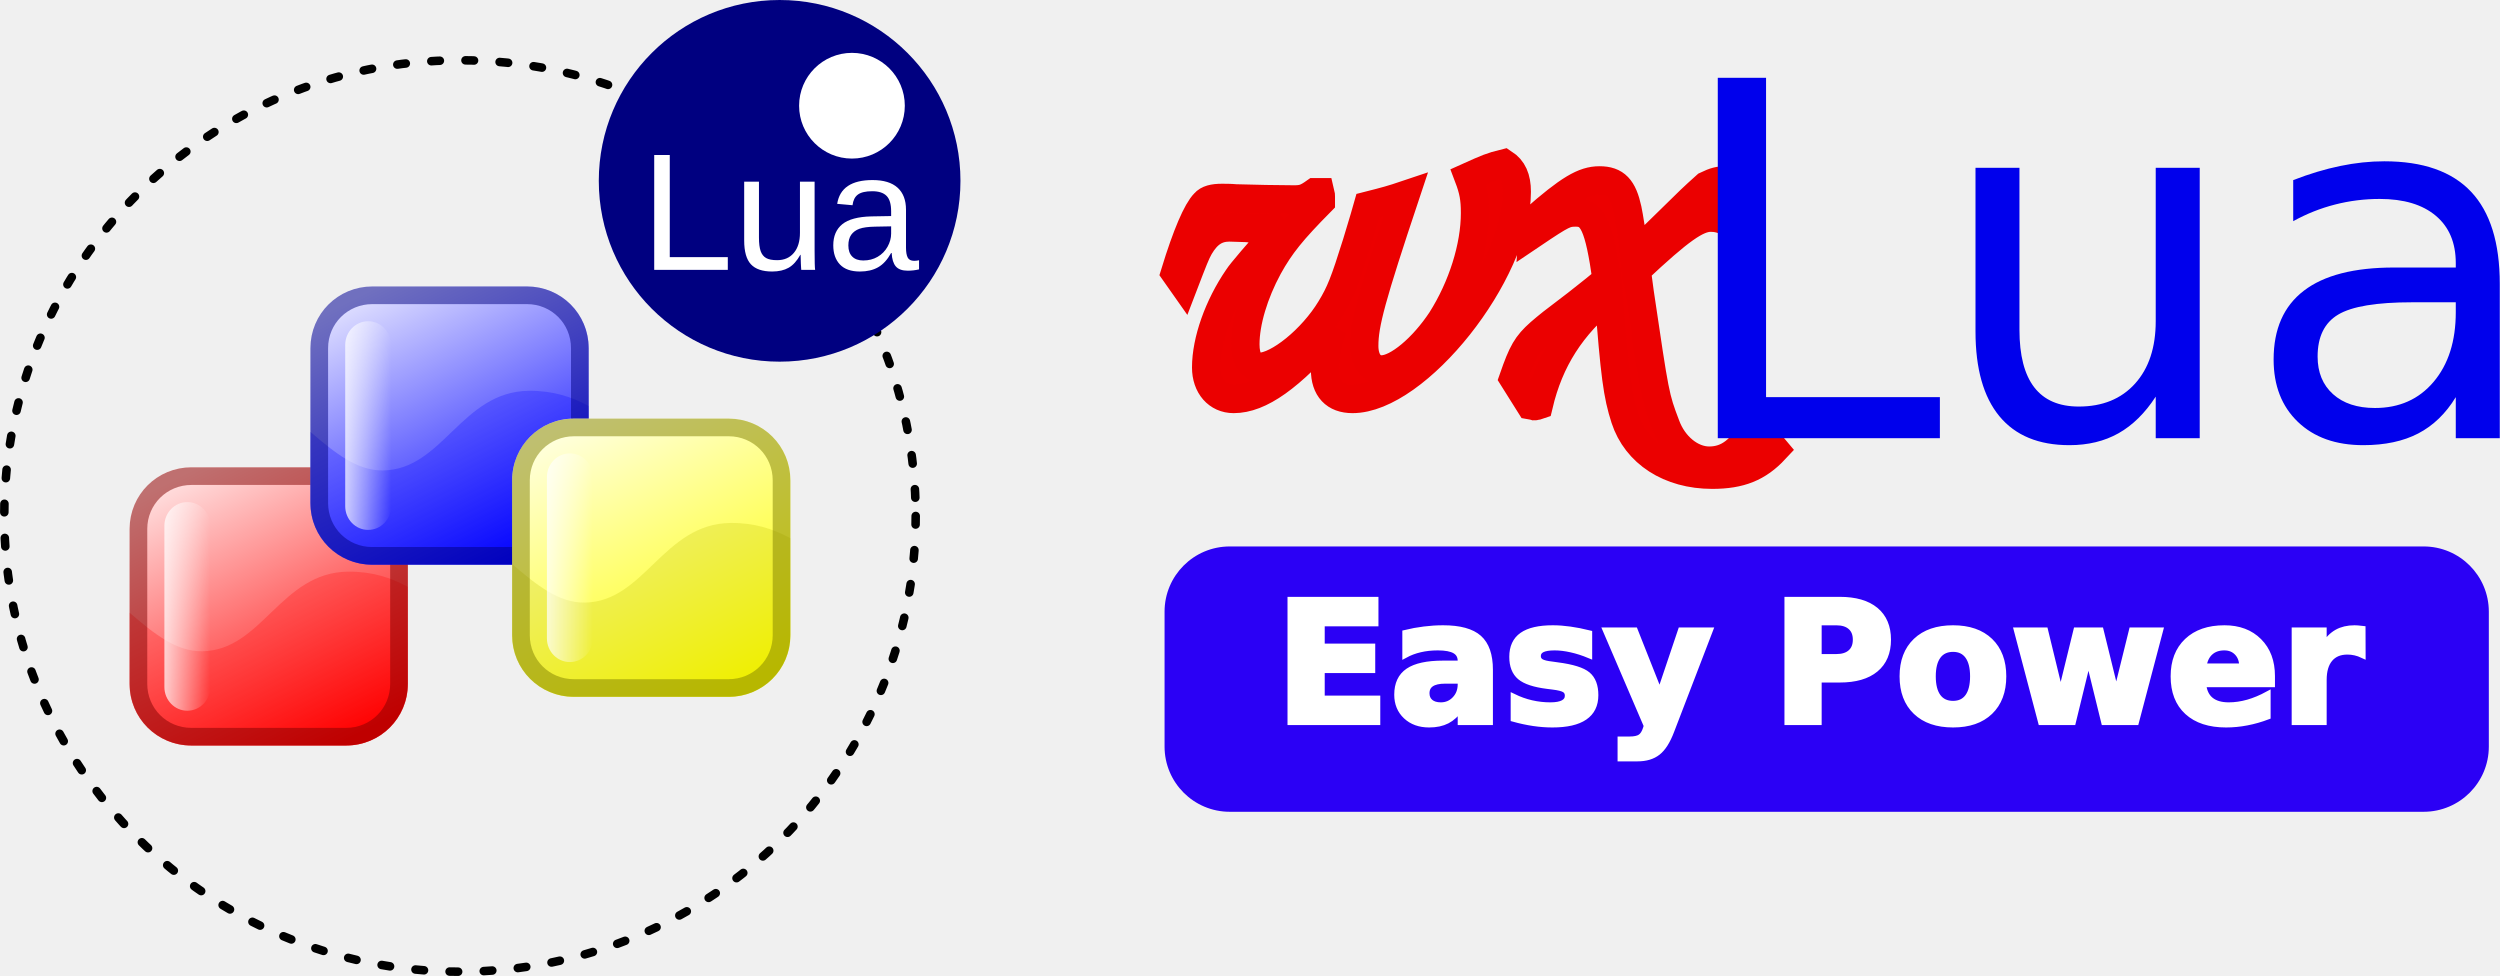
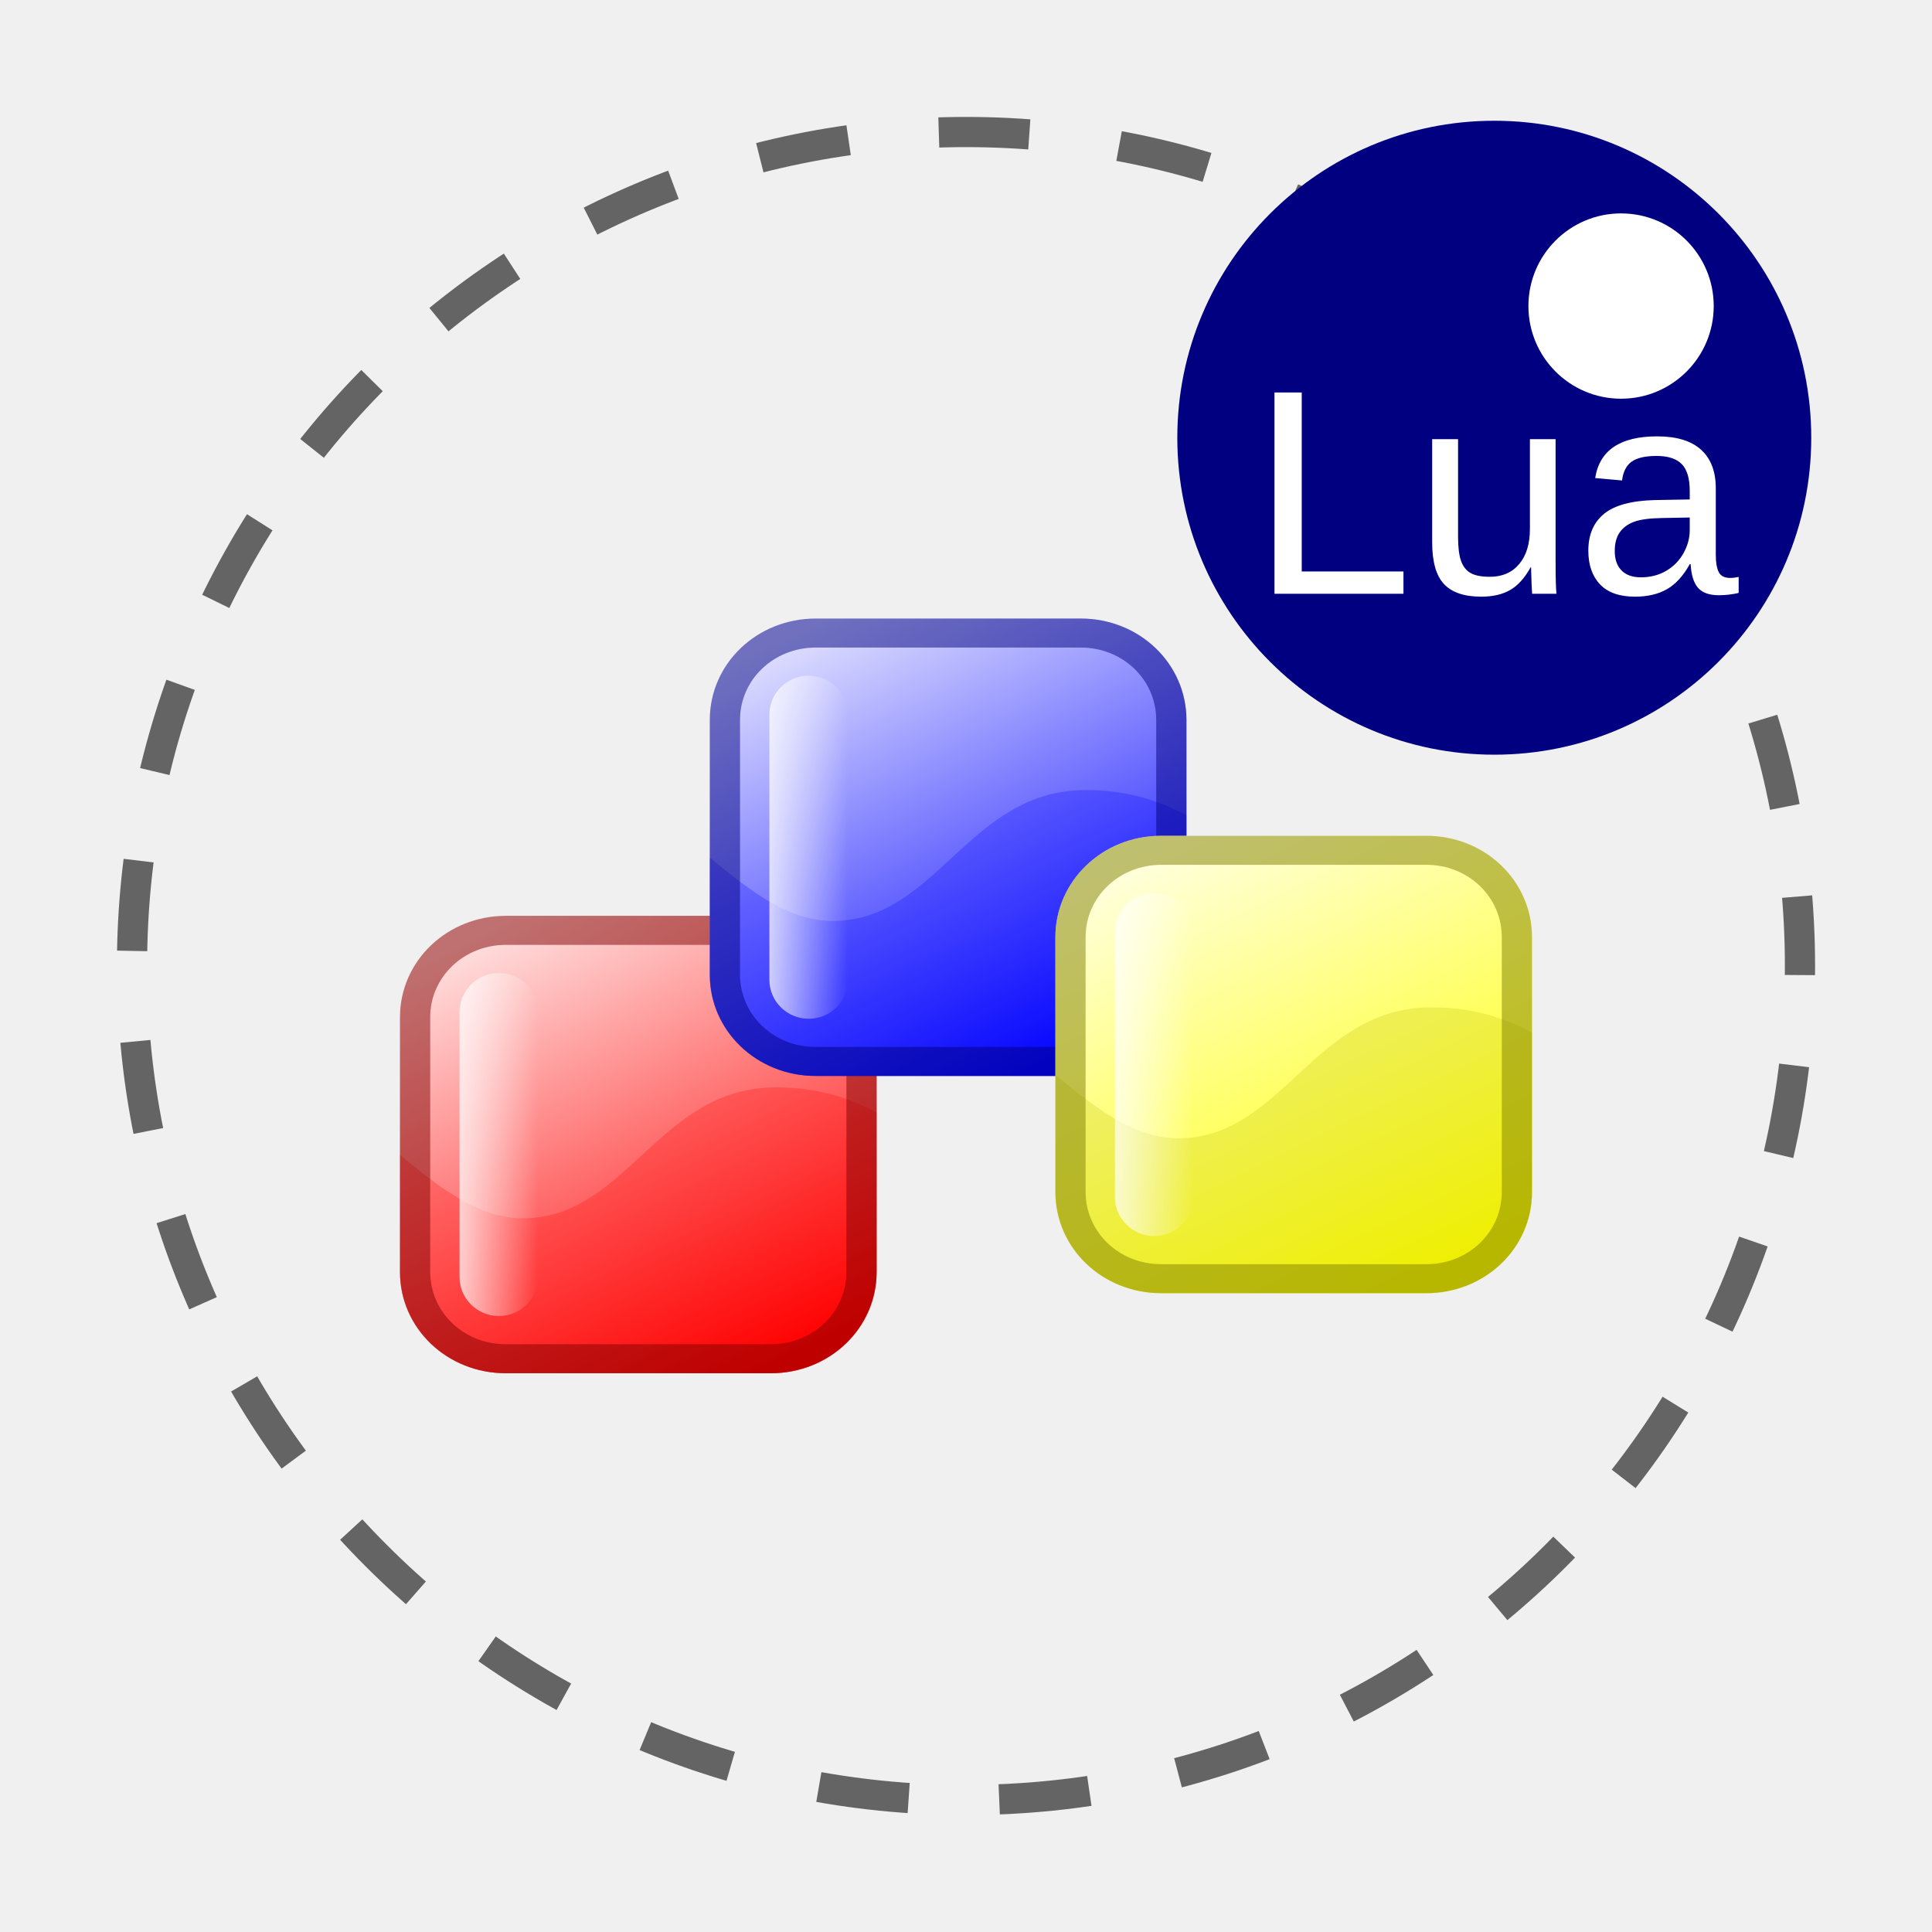
- <svg xmlns="http://www.w3.org/2000/svg" xmlns:xlink="http://www.w3.org/1999/xlink" width="898.612" height="350.809" id="svg2" version="1.0">
-   <defs id="defs4">
+ <svg xmlns="http://www.w3.org/2000/svg" xmlns:xlink="http://www.w3.org/1999/xlink" width="256" height="256" id="svg1925" version="1.0">
+   <defs id="defs1927">
    <linearGradient id="linearGradient6854">
      <stop style="stop-color:#ffffe0;stop-opacity:1;" offset="0" id="stop6856" />
      <stop style="stop-color:#ffff00;stop-opacity:1;" offset="1" id="stop6858" />
    </linearGradient>
    <linearGradient id="linearGradient6848">
      <stop style="stop-color:#0000ff;stop-opacity:1;" offset="0" id="stop6850" />
      <stop style="stop-color:#e0e0ff;stop-opacity:1;" offset="1" id="stop6852" />
    </linearGradient>
    <linearGradient id="linearGradient4073">
      <stop style="stop-color:#ffffff;stop-opacity:1;" offset="0" id="stop4075" />
      <stop style="stop-color:#ffffff;stop-opacity:0;" offset="1" id="stop4077" />
    </linearGradient>
    <linearGradient id="linearGradient8721">
      <stop style="stop-color:#ff0000;stop-opacity:1;" offset="0" id="stop12145" />
      <stop id="stop8725" offset="1" style="stop-color:#ffe0e0;stop-opacity:1;" />
    </linearGradient>
-     <linearGradient xlink:href="#linearGradient4073" id="linearGradient33657" gradientUnits="userSpaceOnUse" gradientTransform="matrix(0.545556,0,0,0.350255,-38.51666,72.6073)" x1="139.431" y1="520.743" x2="222.739" y2="520.743" />
-     <linearGradient xlink:href="#linearGradient8721" id="linearGradient33661" gradientUnits="userSpaceOnUse" gradientTransform="matrix(1.000031,0,0,1.000031,-45.00832,-319.1057)" x1="221.016" y1="674.085" x2="119.923" y2="474.091" />
-     <linearGradient xlink:href="#linearGradient4073" id="linearGradient33664" gradientUnits="userSpaceOnUse" gradientTransform="matrix(0.545558,0,0,0.350255,91.4834,-57.3926)" x1="139.63" y1="520.742" x2="222.738" y2="520.742" />
-     <linearGradient xlink:href="#linearGradient6848" id="linearGradient33668" gradientUnits="userSpaceOnUse" gradientTransform="matrix(1.334164,0,0,1.334164,-90.28301,-537.514)" x1="296.203" y1="571.529" x2="220.845" y2="421.623" />
-     <linearGradient xlink:href="#linearGradient4073" id="linearGradient33671" gradientUnits="userSpaceOnUse" gradientTransform="matrix(0.545558,0,0,0.350255,236.4833,37.6074)" x1="139.431" y1="520.742" x2="222.738" y2="520.742" />
-     <linearGradient xlink:href="#linearGradient6854" id="linearGradient33675" gradientUnits="userSpaceOnUse" gradientTransform="matrix(1.334164,0,0,1.334164,54.71699,-442.514)" x1="221.022" y1="421.623" x2="296.726" y2="571.529" />
-     <linearGradient xlink:href="#linearGradient8721" id="linearGradient5628" gradientUnits="userSpaceOnUse" gradientTransform="matrix(1.000031,0,0,1.000031,-45.00832,-319.1057)" x1="221.016" y1="674.085" x2="119.923" y2="474.091" />
-     <linearGradient xlink:href="#linearGradient4073" id="linearGradient5630" gradientUnits="userSpaceOnUse" gradientTransform="matrix(0.545556,0,0,0.350255,-38.51666,72.6073)" x1="139.431" y1="520.743" x2="222.739" y2="520.743" />
-     <linearGradient xlink:href="#linearGradient6848" id="linearGradient5632" gradientUnits="userSpaceOnUse" gradientTransform="matrix(1.334164,0,0,1.334164,-90.28301,-537.514)" x1="296.203" y1="571.529" x2="220.845" y2="421.623" />
-     <linearGradient xlink:href="#linearGradient4073" id="linearGradient5634" gradientUnits="userSpaceOnUse" gradientTransform="matrix(0.545558,0,0,0.350255,91.4834,-57.3926)" x1="139.63" y1="520.742" x2="222.738" y2="520.742" />
-     <linearGradient xlink:href="#linearGradient6854" id="linearGradient5636" gradientUnits="userSpaceOnUse" gradientTransform="matrix(1.334164,0,0,1.334164,54.71699,-442.514)" x1="221.022" y1="421.623" x2="296.726" y2="571.529" />
-     <linearGradient xlink:href="#linearGradient4073" id="linearGradient5638" gradientUnits="userSpaceOnUse" gradientTransform="matrix(0.545558,0,0,0.350255,236.4833,37.6074)" x1="139.431" y1="520.742" x2="222.738" y2="520.742" />
+     <linearGradient xlink:href="#linearGradient8721" id="linearGradient3037" gradientUnits="userSpaceOnUse" gradientTransform="matrix(1.000031,0,0,1.000031,-45.00832,-319.1057)" x1="221.016" y1="674.085" x2="119.923" y2="474.091" />
+     <linearGradient xlink:href="#linearGradient4073" id="linearGradient3039" gradientUnits="userSpaceOnUse" gradientTransform="matrix(0.545556,0,0,0.350255,-38.51666,72.6073)" x1="139.431" y1="520.743" x2="222.739" y2="520.743" />
+     <linearGradient xlink:href="#linearGradient6848" id="linearGradient3041" gradientUnits="userSpaceOnUse" gradientTransform="matrix(1.334164,0,0,1.334164,-90.28301,-537.514)" x1="296.203" y1="571.529" x2="220.845" y2="421.623" />
+     <linearGradient xlink:href="#linearGradient4073" id="linearGradient3043" gradientUnits="userSpaceOnUse" gradientTransform="matrix(0.545558,0,0,0.350255,91.4834,-57.3926)" x1="139.63" y1="520.742" x2="222.738" y2="520.742" />
+     <linearGradient xlink:href="#linearGradient6854" id="linearGradient3045" gradientUnits="userSpaceOnUse" gradientTransform="matrix(1.334164,0,0,1.334164,54.71699,-442.514)" x1="221.022" y1="421.623" x2="296.726" y2="571.529" />
+     <linearGradient xlink:href="#linearGradient4073" id="linearGradient3047" gradientUnits="userSpaceOnUse" gradientTransform="matrix(0.545558,0,0,0.350255,236.4833,37.6074)" x1="139.431" y1="520.742" x2="222.738" y2="520.742" />
  </defs>
-   <g id="layer2" style="display:inline" transform="translate(-32.3098,-10.9441)" />
-   <g id="layer3" style="display:inline" transform="translate(-32.3098,-10.9441)">
-     <g id="g7440">
-       <text transform="scale(0.995183,1.004841)" id="text3746" y="151.19" x="440.815" style="font-size:184.287px;font-style:normal;font-weight:normal;fill:#ec0000;fill-opacity:1;stroke:#eb0000;stroke-width:10.2;stroke-linecap:butt;stroke-linejoin:miter;stroke-miterlimit:4;stroke-dasharray:none;stroke-opacity:1;font-family:URW Chancery L" xml:space="preserve">
-         <tspan style="font-style:normal;font-weight:normal;stroke:#eb0000;stroke-width:10.2;stroke-miterlimit:4;stroke-dasharray:none;stroke-opacity:1" y="151.19" x="440.815" id="tspan3748">wx</tspan>
-       </text>
-       <text transform="scale(0.995183,1.004841)" id="text3754" y="167.635" x="635.543" style="font-size:176.84px;font-style:normal;font-weight:normal;fill:#0000ec;fill-opacity:1;stroke:none;stroke-width:1px;stroke-linecap:butt;stroke-linejoin:miter;stroke-opacity:1;font-family:Bitstream Vera Sans" xml:space="preserve">
-         <tspan y="167.635" x="635.543" id="tspan3756">Lua</tspan>
-       </text>
+   <g id="layer1" transform="translate(-15.9557,-11.2434)">
+     <path style="fill:none;stroke:#646464;stroke-width:5.792;stroke-linecap:butt;stroke-linejoin:round;stroke-miterlimit:4;stroke-opacity:1;stroke-dasharray:17.375,17.375;stroke-dashoffset:15.637;display:inline;marker-start:none" id="path2858" d="m 194,279 c 0,88.366 -71.634,160 -160,160 -88.366,0 -160,-71.634 -160,-160 0,-88.366 71.634,-160 160,-160 88.366,0 160,71.634 160,160 z" transform="matrix(0.6906656,0,0,0.6906656,120.4731,-53.4523)" />
+     <path style="fill:none;stroke-width:3;stroke-linecap:round;stroke-linejoin:round;stroke-miterlimit:4;stroke-dasharray:3, 9;stroke-dashoffset:0;display:inline" id="path2847" d="M 171,186.5 C 171,267.41 105.41,333 24.5,333 -56.41,333 -122,267.41 -122,186.5 -122,105.59 -56.41,40 24.5,40 105.41,40 171,105.59 171,186.5 z" transform="matrix(1.354793,0,0,1.355465,239.3072,17.07301)" />
+     <path style="fill:none;stroke-width:3;stroke-linecap:round;stroke-linejoin:round;stroke-miterlimit:4;stroke-dasharray:3, 9;stroke-dashoffset:0;display:inline" id="path2849" d="m 63,174 c 0,46.392 -18.804,84 -42,84 -23.196,0 -42,-37.608 -42,-84 0,-46.392 18.804,-84 42,-84 23.196,0 42,37.608 42,84 z" transform="matrix(1.354793,0,0,1.355465,244.049,34.01632)" />
+     <g id="g2051" transform="matrix(0.3157895,0,0,0.3030303,61.06096,85.62759)">
+       <path id="rect1393" d="m 69.34,155 111.321,0 c 24.564,0 44.34,19.775 44.34,44.34 l 0,111.321 c 0,24.564 -19.775,44.34 -44.34,44.34 l -111.321,0 C 44.775,355 25,335.225 25,310.66 l 0,-111.321 c 0,-24.564 19.775,-44.34 44.34,-44.34 z" style="fill:url(#linearGradient3037);fill-opacity:1;fill-rule:nonzero;stroke:none;stroke-width:38;marker-start:none;display:inline" />
+       <path id="path2231" d="m 182.057,230.006 c -48.531,0.525 -61.796,56.691 -104.899,57.25 -18.636,0.235 -34.53,-12.554 -52.158,-27.699 l 0,51.652 c 0,24.249 19.797,43.791 44.361,43.791 l 111.32,0 c 24.564,0 44.319,-19.543 44.319,-43.791 l 0,-70.255 c -12.032,-6.607 -25.966,-11.136 -42.944,-10.948 z" style="opacity:0.25;fill:#ff0000;fill-opacity:1;fill-rule:evenodd;stroke:none;display:inline" />
+       <rect rx="17.033" ry="17.033" y="180" x="50" height="150" width="33" id="rect3182" style="fill:url(#linearGradient3039);fill-opacity:1;fill-rule:nonzero;stroke:none;display:inline" />
+       <path id="path37247" d="m 69.468,161.343 111.192,0 c 21.128,0 37.997,16.879 37.997,38.006 l 0,111.32 c 0,21.135 -16.865,37.988 -37.997,37.988 l -111.32,0 c -21.132,0 -37.997,-16.86 -37.997,-37.988 l 0,-111.358 c 0,-21.132 16.991,-37.968 38.125,-37.968 z" style="fill:none;stroke:#800000;stroke-width:12.686;stroke-linecap:butt;stroke-linejoin:round;stroke-miterlimit:20;stroke-opacity:0.502;stroke-dasharray:none;stroke-dashoffset:0;marker-start:none;display:inline" />
+       <path id="path5922" d="m 199.34,25 111.321,0 c 24.564,0 44.34,19.775 44.34,44.34 l 0,111.321 c 0,24.564 -19.775,44.34 -44.34,44.34 l -111.321,0 C 174.775,225 155,205.225 155,180.66 l 0,-111.321 c 0,-24.564 19.775,-44.34 44.34,-44.34 z" style="fill:url(#linearGradient3041);fill-opacity:1;fill-rule:nonzero;stroke:none;stroke-width:38.281;marker-start:none;display:inline" />
+       <path id="path5924" d="M 312.056,100.006 C 263.526,100.531 250.261,156.697 207.158,157.255 188.522,157.491 172.627,144.701 155,129.556 l 0,51.652 c 0,24.249 19.797,43.791 44.361,43.791 l 111.32,0 c 24.564,0 44.319,-19.543 44.319,-43.791 l 0,-70.255 c -12.032,-6.607 -25.966,-11.136 -42.944,-10.948 z" style="opacity:0.25;fill:#0000ff;fill-opacity:1;fill-rule:evenodd;stroke:none;display:inline" />
+       <rect rx="17.033" ry="17.033" y="50" x="180" height="150" width="33" id="rect5926" style="fill:url(#linearGradient3043);fill-opacity:1;fill-rule:nonzero;stroke:none;display:inline" />
+       <path style="fill:none;stroke:#000080;stroke-width:12.686;stroke-linecap:butt;stroke-linejoin:round;stroke-miterlimit:20;stroke-opacity:0.502;stroke-dasharray:none;stroke-dashoffset:0;marker-start:none;display:inline" d="m 199.468,31.343 111.192,0 c 21.128,0 37.997,16.879 37.997,38.006 l 0,111.32 c 0,21.135 -16.865,37.988 -37.997,37.988 l -111.32,0 c -21.131,0 -37.997,-16.86 -37.997,-37.988 l 0,-111.358 c 0,-21.132 16.991,-37.968 38.125,-37.968 z" id="path41636" />
+       <path id="path5936" d="m 344.34,120 111.321,0 c 24.564,0 44.34,19.775 44.34,44.34 l 0,111.321 c 0,24.564 -19.775,44.34 -44.34,44.34 l -111.321,0 C 319.775,320 300,300.225 300,275.66 l 0,-111.321 c 0,-24.564 19.775,-44.34 44.34,-44.34 z" style="fill:url(#linearGradient3045);fill-opacity:1;fill-rule:nonzero;stroke:none;stroke-width:38.281;marker-start:none;display:inline" />
+       <path id="path5938" d="M 457.056,195.006 C 408.526,195.531 395.261,251.697 352.158,252.255 333.522,252.491 317.627,239.701 300,224.556 l 0,51.652 c 0,24.249 19.797,43.791 44.361,43.791 l 111.32,0 C 480.245,320 500,300.457 500,276.209 l 0,-70.255 c -12.032,-6.607 -25.966,-11.136 -42.944,-10.948 z" style="opacity:0.25;fill:#c0c000;fill-opacity:1;fill-rule:evenodd;stroke:none;display:inline" />
+       <rect rx="17.033" ry="17.033" y="145" x="325" height="150" width="33" id="rect5940" style="fill:url(#linearGradient3047);fill-opacity:1;fill-rule:nonzero;stroke:none;display:inline" />
+       <path id="path42512" d="m 344.468,126.343 111.192,0 c 21.128,0 37.997,16.879 37.997,38.006 l 0,111.32 c 0,21.135 -16.865,37.988 -37.997,37.988 l -111.32,0 c -21.131,0 -37.997,-16.86 -37.997,-37.988 l 0,-111.358 c 0,-21.132 16.991,-37.968 38.125,-37.968 z" style="fill:none;stroke:#808000;stroke-width:12.686;stroke-linecap:butt;stroke-linejoin:round;stroke-miterlimit:20;stroke-opacity:0.502;stroke-dasharray:none;stroke-dashoffset:0;marker-start:none;display:inline" />
    </g>
-     <g id="g7446" transform="translate(2.400357,0)">
-       <rect ry="23.439" y="207.363" x="448.505" height="95.373" width="476" id="rect4643" style="fill:#2b00f5;fill-opacity:1;stroke:none;stroke-width:4.678;stroke-linecap:round;stroke-linejoin:miter;stroke-miterlimit:50;stroke-dasharray:none;stroke-dashoffset:0;stroke-opacity:1" />
-       <text id="text4675" y="270.57" x="488.153" style="font-size:60.486px;font-style:normal;font-weight:bold;fill:white;fill-opacity:1;stroke:white;stroke-width:2;stroke-linecap:butt;stroke-linejoin:miter;stroke-miterlimit:4;stroke-dasharray:none;stroke-opacity:1;font-family:Bitstream Vera Sans" xml:space="preserve">
-         <tspan y="270.57" x="488.153" id="tspan4677">Easy Power</tspan>
-       </text>
-     </g>
-   </g>
-   <g id="layer4" transform="translate(-32.3098,-10.9441)">
-     <g id="g5577" transform="translate(200.8183,1.414197)">
-       <path transform="matrix(1.023771,0,0,1.023771,-37.97774,-90.6321)" d="M 194 279 A 160 160 0 1 1  -126,279 A 160 160 0 1 1  194 279 z" id="path2858" style="fill:none;stroke:black;stroke-width:3;stroke-linecap:round;stroke-linejoin:round;stroke-miterlimit:4;stroke-dasharray:3, 9;stroke-dashoffset:0;stroke-opacity:1;display:inline" />
-       <path transform="translate(-27.66953,8.500009)" d="M 171 186.5 A 146.5 146.5 0 1 1  -122,186.5 A 146.5 146.5 0 1 1  171 186.5 z" id="path2847" style="fill:none;stroke-width:3;stroke-linecap:round;stroke-linejoin:round;stroke-miterlimit:4;stroke-dasharray:3, 9;stroke-dashoffset:0;display:inline" />
-       <path transform="translate(-24.16953,21.00001)" d="M 63 174 A 42 84 0 1 1  -21,174 A 42 84 0 1 1  63 174 z" id="path2849" style="fill:none;stroke-width:3;stroke-linecap:round;stroke-linejoin:round;stroke-miterlimit:4;stroke-dasharray:3, 9;stroke-dashoffset:0;display:inline" />
-       <g transform="matrix(0.5,0,0,0.5,-134.4196,100)" id="g2051">
-         <path style="fill:url(#linearGradient5628);fill-opacity:1;fill-rule:nonzero;stroke:none;stroke-width:38;stroke-linecap:butt;stroke-linejoin:round;marker-start:none;stroke-miterlimit:20;stroke-dasharray:none;stroke-dashoffset:0;stroke-opacity:1;display:inline" d="M 69.34,155 L 180.66,155 C 205.225,155 225,174.775 225,199.34 L 225,310.66 C 225,335.225 205.225,355 180.66,355 L 69.34,355 C 44.775,355 25,335.225 25,310.66 L 25,199.34 C 25,174.775 44.775,155 69.34,155 z " id="rect1393" />
-         <path style="opacity:0.25;fill:red;fill-opacity:1;fill-rule:evenodd;stroke:none;stroke-width:1px;stroke-linecap:butt;stroke-linejoin:miter;stroke-opacity:1;display:inline" d="M 182.057,230.006 C 133.526,230.531 120.261,286.697 77.158,287.255 C 58.522,287.491 42.627,274.701 25,259.556 L 25,311.209 C 25,335.457 44.797,355 69.361,355 L 180.681,355 C 205.245,355 225,335.457 225,311.209 L 225,240.953 C 212.968,234.347 199.034,229.818 182.057,230.006 z " id="path2231" />
-         <rect style="fill:url(#linearGradient5630);fill-opacity:1;fill-rule:nonzero;stroke:none;stroke-width:20;stroke-linecap:butt;stroke-linejoin:miter;stroke-miterlimit:4;stroke-dasharray:none;stroke-dashoffset:0;stroke-opacity:0.251;display:inline" id="rect3182" width="33" height="150" x="50" y="180" ry="17.033" rx="17.033" />
-         <path style="opacity:1;fill:none;fill-opacity:0.502;fill-rule:nonzero;stroke:maroon;stroke-width:12.686;stroke-linecap:butt;stroke-linejoin:round;marker-start:none;stroke-miterlimit:20;stroke-dasharray:none;stroke-dashoffset:0;stroke-opacity:0.502;display:inline" d="M 69.468,161.343 L 180.66,161.343 C 201.788,161.343 218.657,178.222 218.657,199.349 L 218.657,310.669 C 218.657,331.804 201.792,348.657 180.66,348.657 L 69.34,348.657 C 48.208,348.657 31.343,331.797 31.343,310.669 L 31.343,199.311 C 31.343,178.179 48.334,161.343 69.468,161.343 z " id="path37247" />
-         <path style="fill:url(#linearGradient5632);fill-opacity:1;fill-rule:nonzero;stroke:none;stroke-width:38.281;stroke-linecap:butt;stroke-linejoin:miter;marker-start:none;stroke-miterlimit:4;stroke-dasharray:none;stroke-dashoffset:0;stroke-opacity:0.376;display:inline" d="M 199.34,25 L 310.66,25 C 335.225,25 355,44.775 355,69.34 L 355,180.66 C 355,205.225 335.225,225 310.66,225 L 199.34,225 C 174.775,225 155,205.225 155,180.66 L 155,69.34 C 155,44.775 174.775,25 199.34,25 z " id="path5922" />
-         <path style="opacity:0.25;fill:blue;fill-opacity:1;fill-rule:evenodd;stroke:none;stroke-width:1px;stroke-linecap:butt;stroke-linejoin:miter;stroke-opacity:1;display:inline" d="M 312.056,100.006 C 263.526,100.531 250.261,156.697 207.158,157.255 C 188.522,157.491 172.627,144.701 155,129.556 L 155,181.209 C 155,205.457 174.797,225 199.361,225 L 310.681,225 C 335.245,225 355,205.457 355,181.209 L 355,110.953 C 342.968,104.347 329.034,99.818 312.056,100.006 z " id="path5924" />
-         <rect style="fill:url(#linearGradient5634);fill-opacity:1;fill-rule:nonzero;stroke:none;stroke-width:20;stroke-linecap:butt;stroke-linejoin:miter;stroke-miterlimit:4;stroke-dasharray:none;stroke-dashoffset:0;stroke-opacity:0.251;display:inline" id="rect5926" width="33" height="150" x="180" y="50" ry="17.033" rx="17.033" />
-         <path id="path41636" d="M 199.468,31.343 L 310.66,31.343 C 331.788,31.343 348.657,48.222 348.657,69.349 L 348.657,180.669 C 348.657,201.804 331.792,218.657 310.66,218.657 L 199.34,218.657 C 178.208,218.657 161.343,201.797 161.343,180.669 L 161.343,69.311 C 161.343,48.179 178.334,31.343 199.468,31.343 z " style="opacity:1;fill:none;fill-opacity:0.502;fill-rule:nonzero;stroke:navy;stroke-width:12.686;stroke-linecap:butt;stroke-linejoin:round;marker-start:none;stroke-miterlimit:20;stroke-dasharray:none;stroke-dashoffset:0;stroke-opacity:0.502;display:inline" />
-         <path style="fill:url(#linearGradient5636);fill-opacity:1;fill-rule:nonzero;stroke:none;stroke-width:38.281;stroke-linecap:butt;stroke-linejoin:miter;marker-start:none;stroke-miterlimit:4;stroke-dasharray:none;stroke-dashoffset:0;stroke-opacity:0.376;display:inline" d="M 344.34,120 L 455.66,120 C 480.225,120 500,139.775 500,164.34 L 500,275.66 C 500,300.225 480.225,320 455.66,320 L 344.34,320 C 319.775,320 300,300.225 300,275.66 L 300,164.34 C 300,139.775 319.775,120 344.34,120 z " id="path5936" />
-         <path style="opacity:0.25;fill:#c0c000;fill-opacity:1;fill-rule:evenodd;stroke:none;stroke-width:1px;stroke-linecap:butt;stroke-linejoin:miter;stroke-opacity:1;display:inline" d="M 457.056,195.006 C 408.526,195.531 395.261,251.697 352.158,252.255 C 333.522,252.491 317.627,239.701 300,224.556 L 300,276.209 C 300,300.457 319.797,320 344.361,320 L 455.681,320 C 480.245,320 500,300.457 500,276.209 L 500,205.953 C 487.968,199.347 474.034,194.818 457.056,195.006 z " id="path5938" />
-         <rect style="fill:url(#linearGradient5638);fill-opacity:1;fill-rule:nonzero;stroke:none;stroke-width:20;stroke-linecap:butt;stroke-linejoin:miter;stroke-miterlimit:4;stroke-dasharray:none;stroke-dashoffset:0;stroke-opacity:0.251;display:inline" id="rect5940" width="33" height="150" x="325" y="145" ry="17.033" rx="17.033" />
-         <path style="opacity:1;fill:none;fill-opacity:0.502;fill-rule:nonzero;stroke:olive;stroke-width:12.686;stroke-linecap:butt;stroke-linejoin:round;marker-start:none;stroke-miterlimit:20;stroke-dasharray:none;stroke-dashoffset:0;stroke-opacity:0.502;display:inline" d="M 344.468,126.343 L 455.66,126.343 C 476.788,126.343 493.657,143.222 493.657,164.349 L 493.657,275.669 C 493.657,296.804 476.792,313.657 455.66,313.657 L 344.34,313.657 C 323.208,313.657 306.343,296.797 306.343,275.669 L 306.343,164.311 C 306.343,143.179 323.334,126.343 344.468,126.343 z " id="path42512" />
-       </g>
-     </g>
-     <g id="g2250" transform="translate(-459.6194,226.2742)">
-       <circle transform="translate(673.1606,-250.3301)" id="circle2226" r="65" cy="100" cx="99" style="fill:navy" />
-       <circle transform="translate(673.1606,-250.3301)" id="circle2228" r="19" cy="73" cx="125" style="fill:white" />
-       <text id="text2232" font-size="60" font-weight="normal" y="-118.33" x="722.161" style="font-size:60px;font-weight:normal;fill:white;font-family:Arial">Lua</text>
+     <g id="g2250" transform="matrix(0.6461539,0,0,0.6461539,-284.9788,166.3798)">
+       <circle transform="translate(673.1606,-250.3301)" id="circle2226" r="65" cy="100" cx="99" style="fill:#000080" d="m 164,100 c 0,35.899 -29.101,65 -65,65 -35.899,0 -65,-29.101 -65,-65 0,-35.899 29.101,-65 65,-65 35.899,0 65,29.101 65,65 z" />
+       <circle transform="translate(673.1606,-250.3301)" id="circle2228" r="19" cy="73" cx="125" style="fill:#ffffff" d="m 144,73 c 0,10.493 -8.507,19 -19,19 -10.493,0 -19,-8.507 -19,-19 0,-10.493 8.507,-19 19,-19 10.493,0 19,8.507 19,19 z" />
+       <text id="text2232" font-size="60" font-weight="normal" y="-118.33" x="722.161" style="font-size:60px;font-weight:normal;fill:#ffffff;font-family:Arial">Lua</text>
    </g>
  </g>
</svg>
